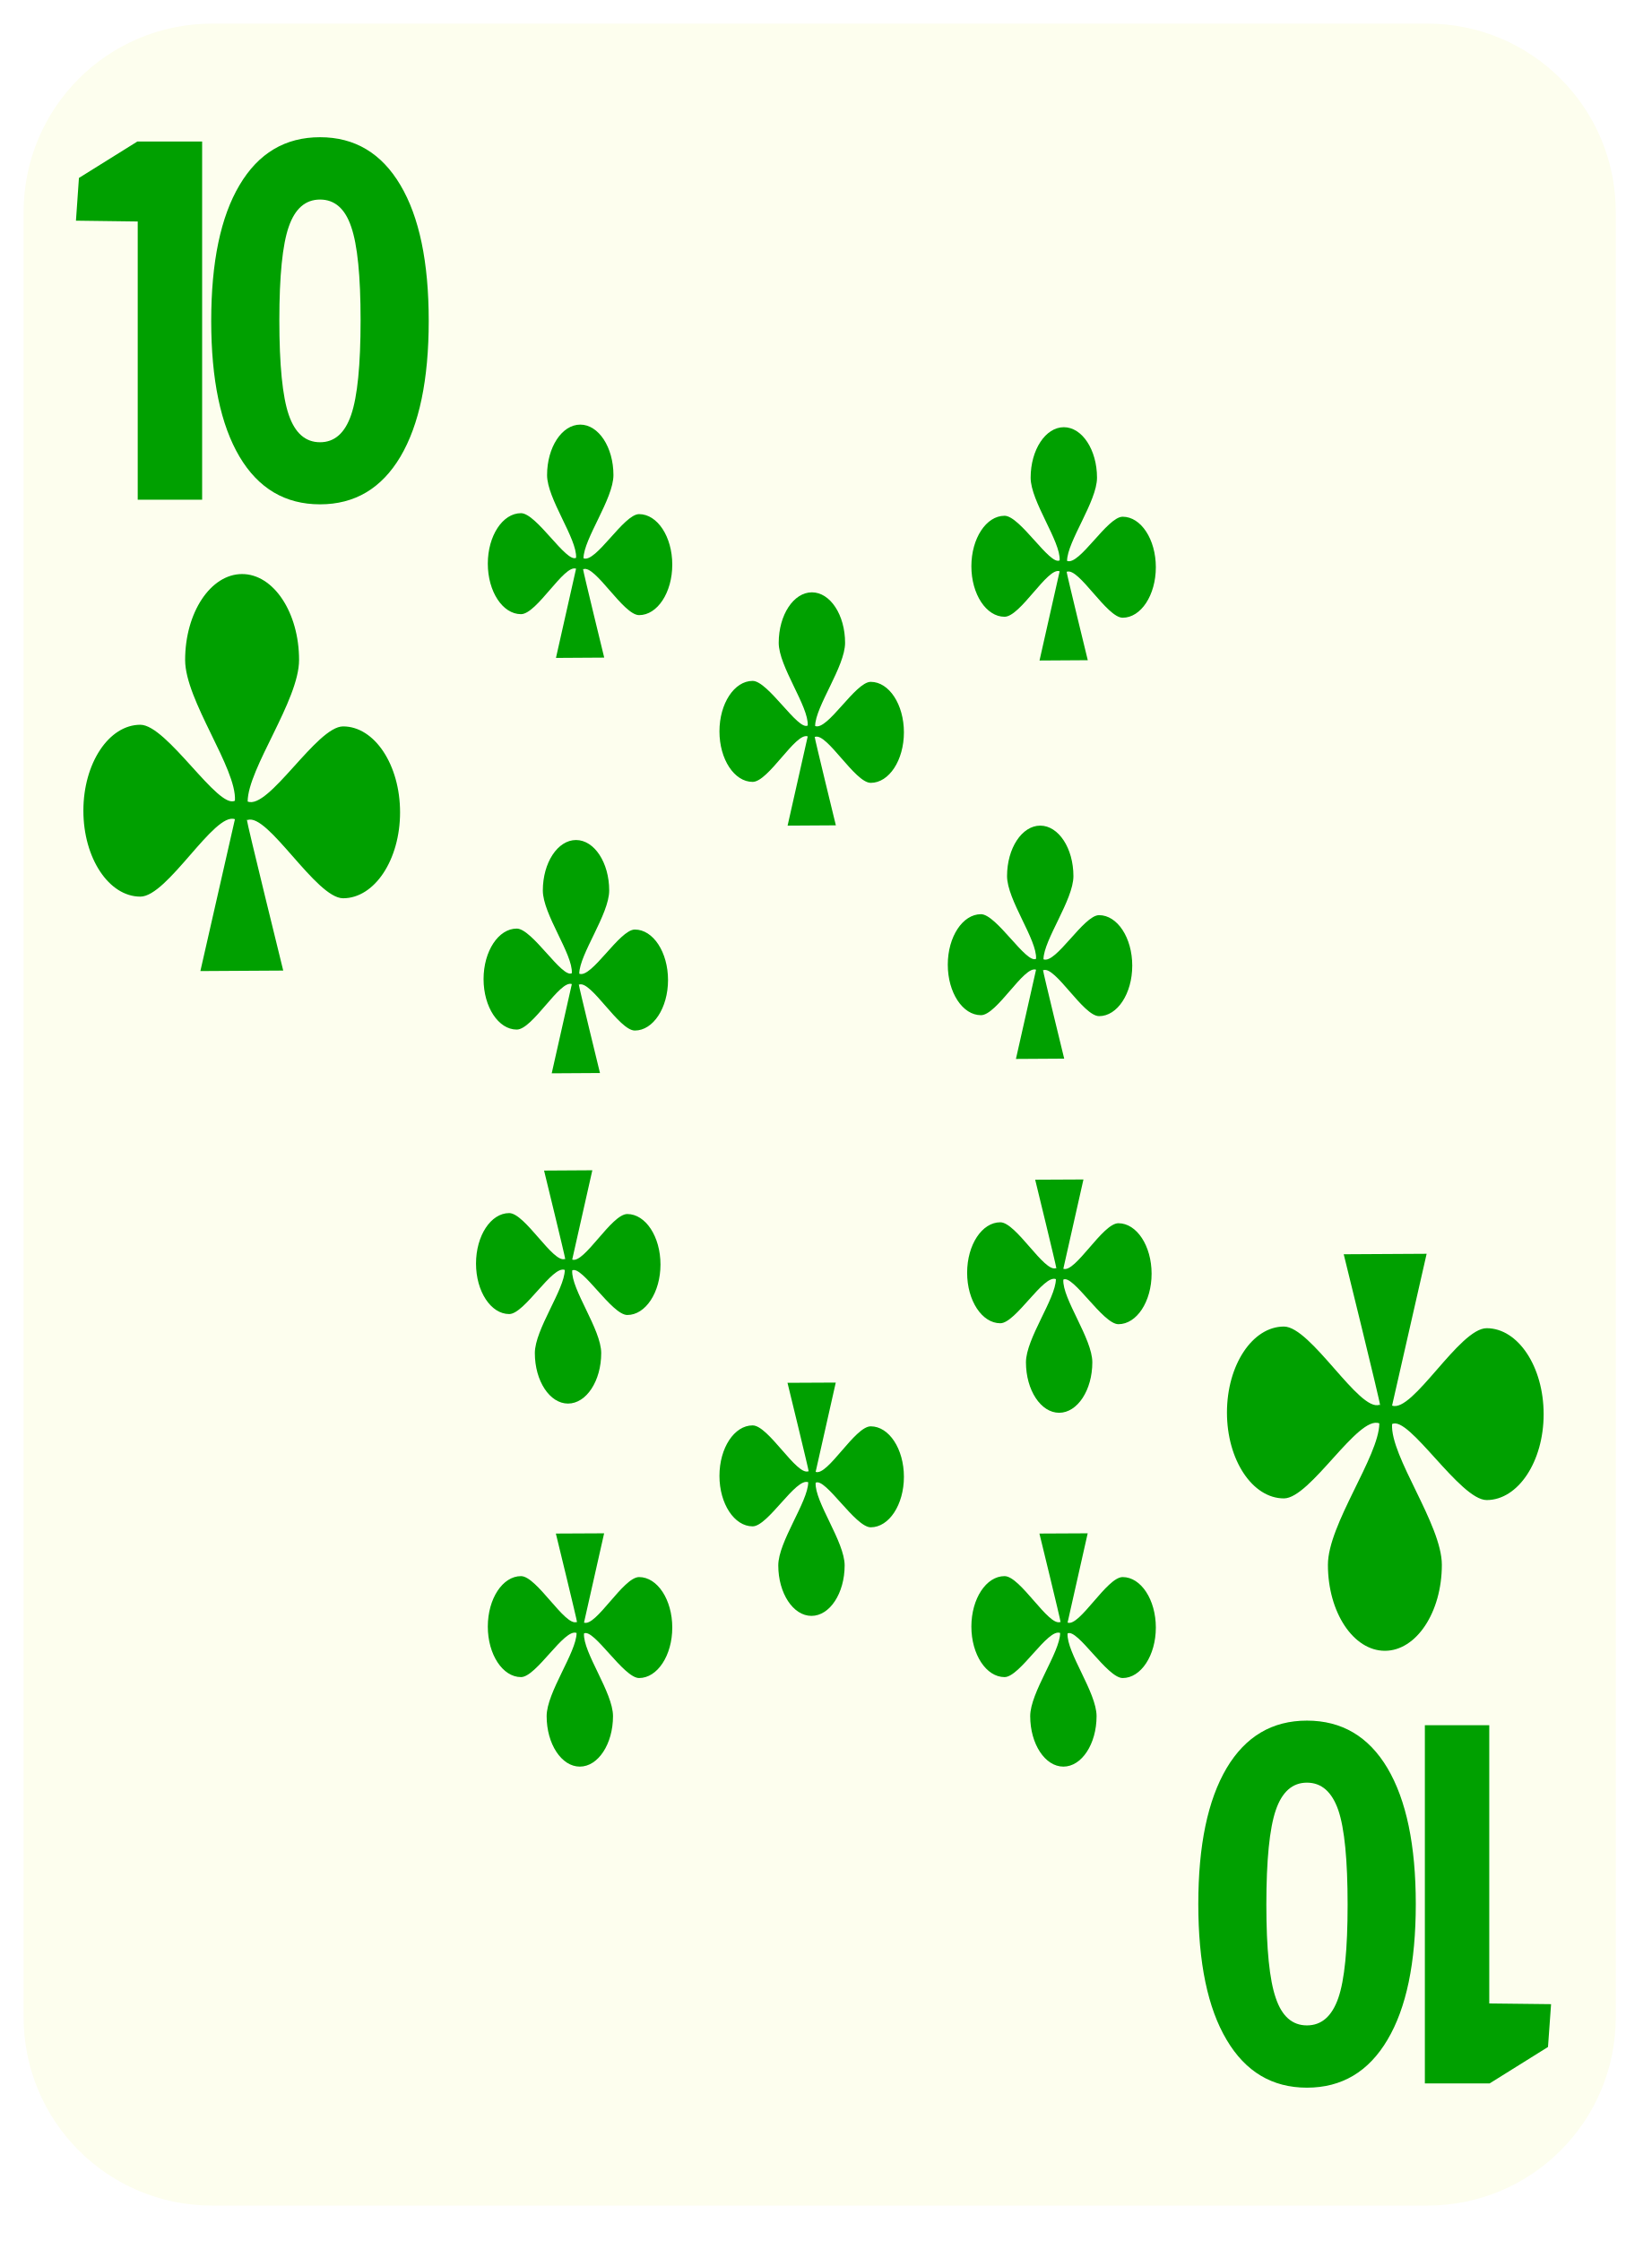
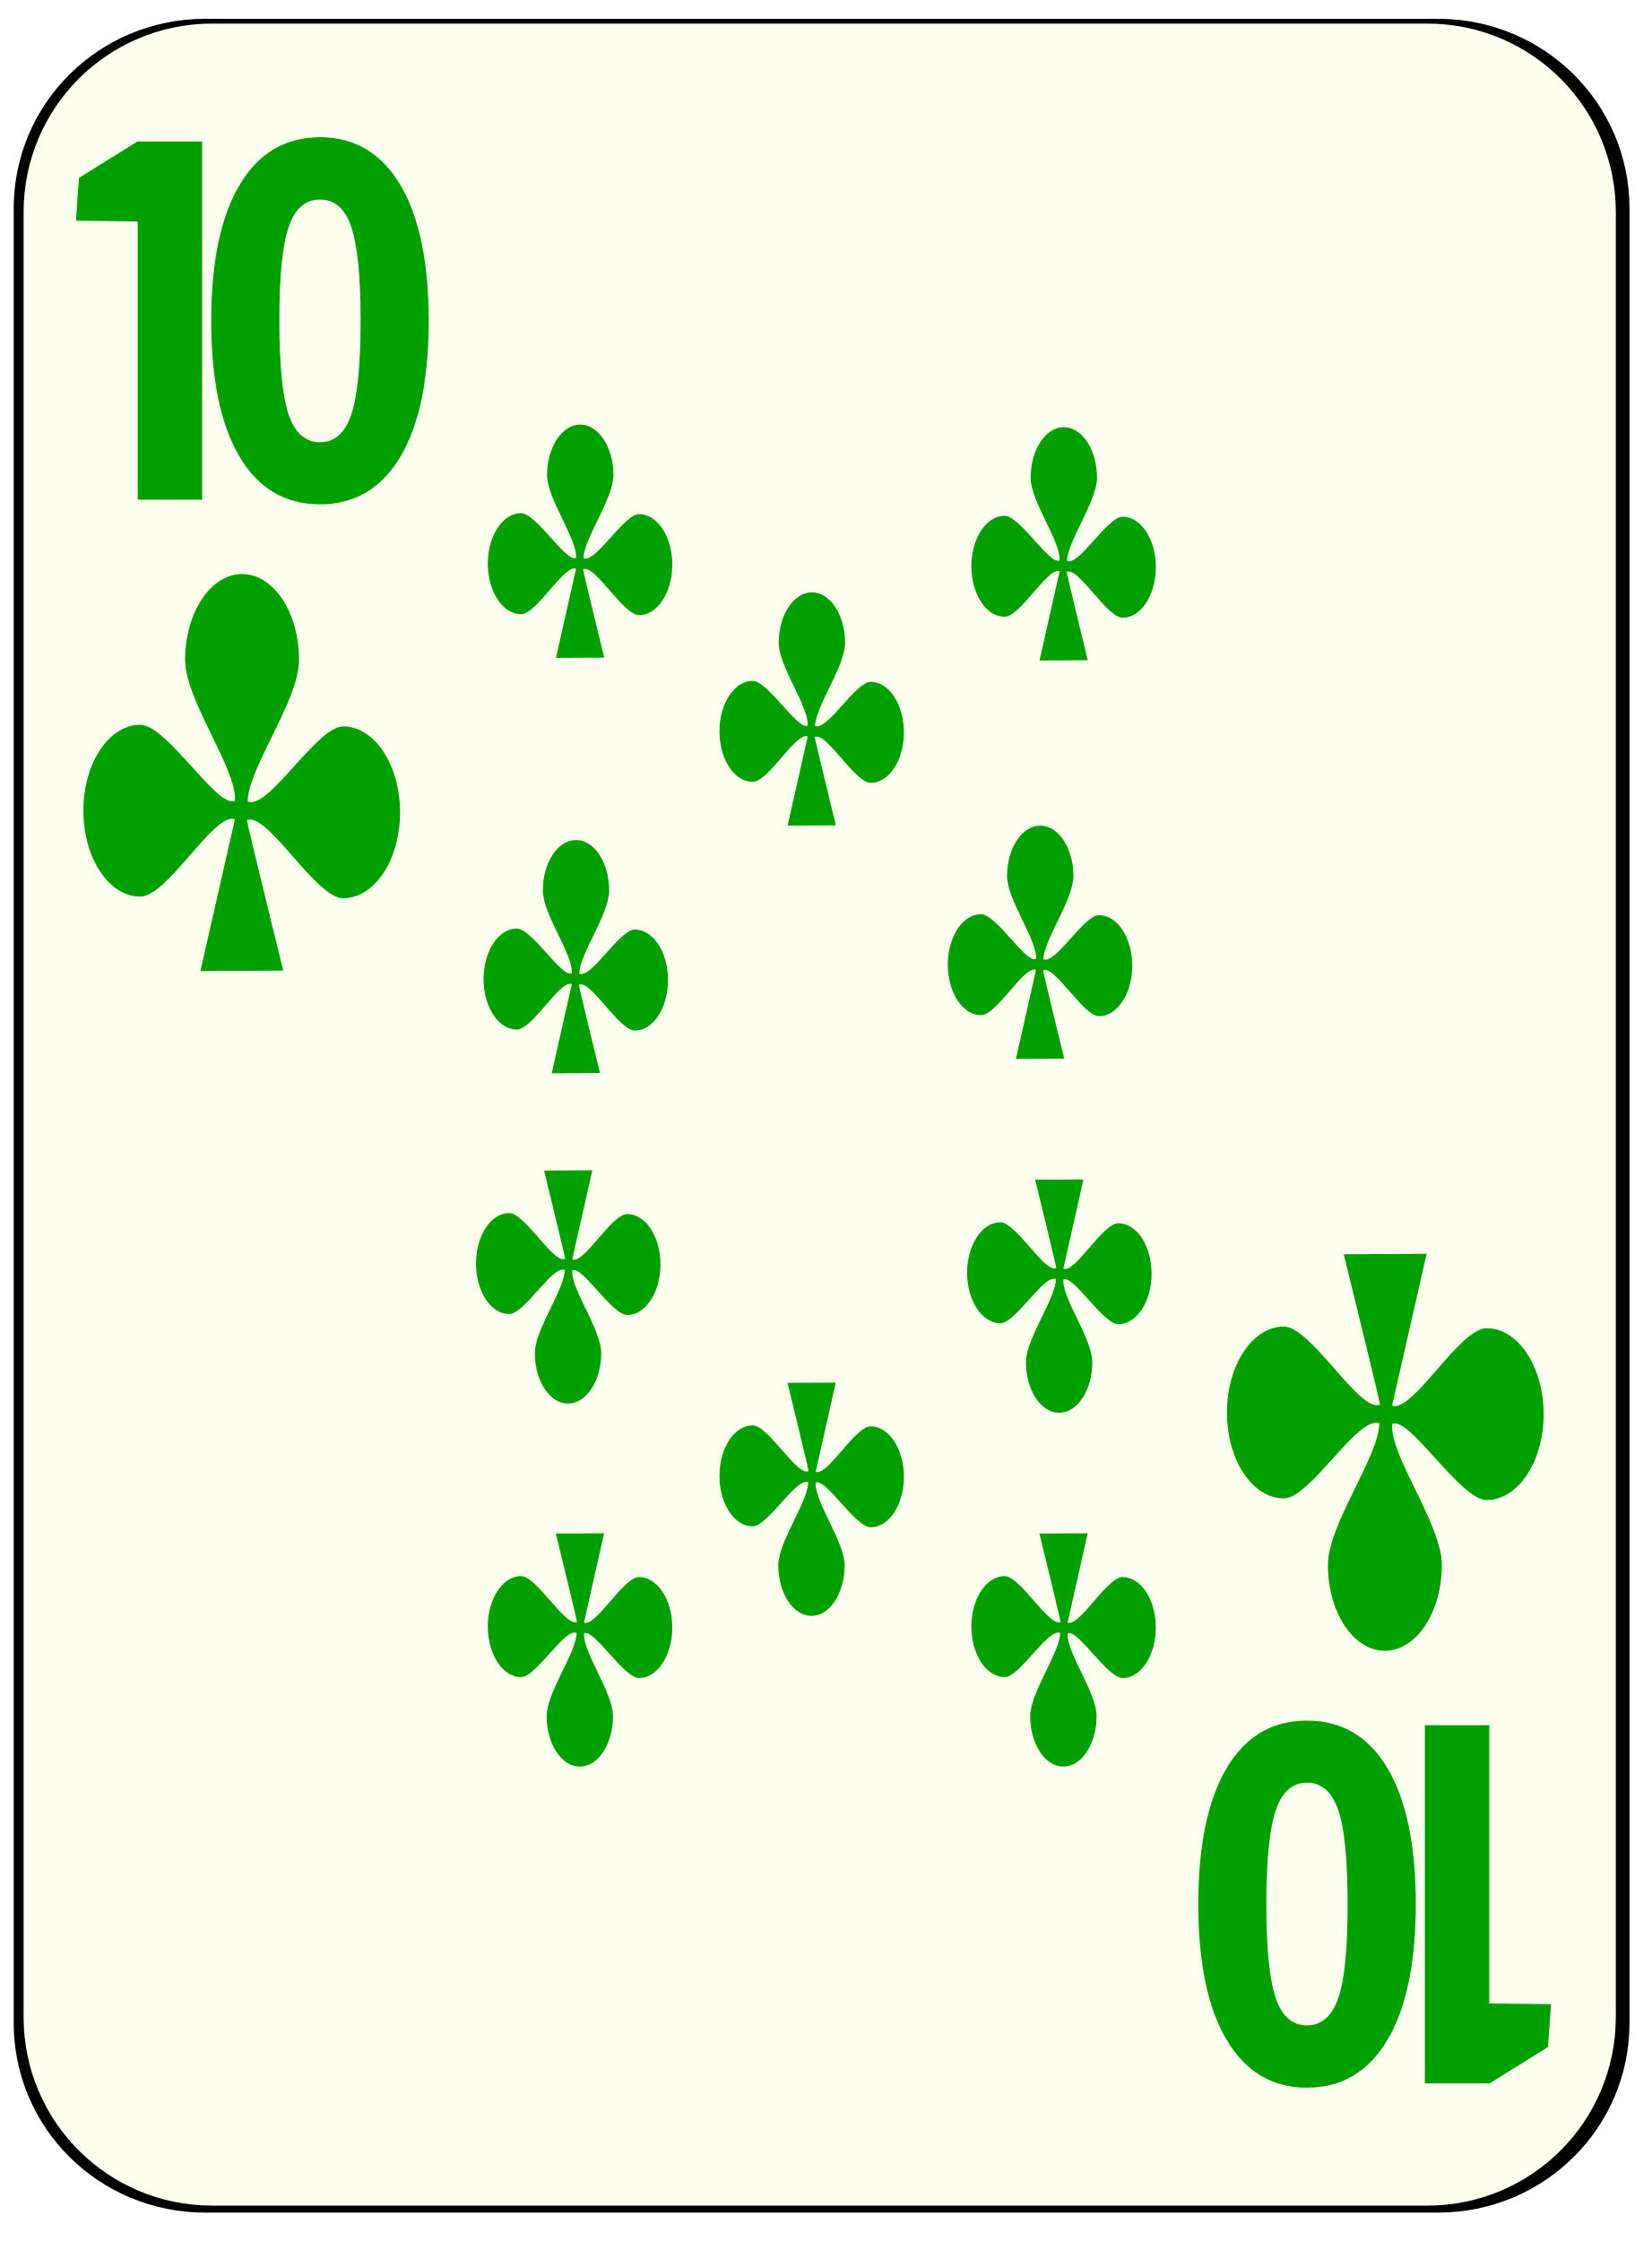
<svg xmlns="http://www.w3.org/2000/svg" id="svg2" viewBox="0 0 140 190" version="1.0" y="0" x="0">
  <g id="layer1">
    <g id="g5630">
+       <path id="rect1306-4" style="fill:#010101;fill-opacity:1" d="m 17.398,1.594 104.526,0 c 8.991,0 16.237,7.175 16.237,16.086 l 0,153.827 c 0,8.908 -7.246,16.086 -16.237,16.086 l -104.526,0 c -8.995,0 -16.237,-7.179 -16.237,-16.086 l 0,-153.827 c 0,-8.912 7.242,-16.086 16.237,-16.086 z" />
      <path id="rect1306" style="fill:#fdfeee" d="m18 2h103c8.86 0 16 7.136 16 16v153c0 8.86-7.14 16-16 16h-103c-8.864 0-16-7.14-16-16v-153c0-8.864 7.136-16 16-16z" />
    </g>
  </g>
  <path id="path908" style="fill-rule:evenodd;fill:#00a000" d="m20.527 48.67c-2.666 0-4.83 3.264-4.83 7.286 0 3.426 4.392 9.191 4.222 11.929-1.41 0.783-5.767-6.437-8.019-6.437-2.667 0-4.83 3.263-4.83 7.285 0 4.023 2.163 7.286 4.83 7.286 2.312 0 6.276-7.214 8.019-6.563l-2.929 12.874 7.024-0.042s-3.077-12.481-3.081-12.776h0.055v0.014c1.707-0.64 5.806 6.632 8.102 6.632 2.667 0 4.83-3.263 4.83-7.286 0-4.022-2.163-7.285-4.83-7.285-2.242 0-6.308 7.1-8.093 6.368 0.025-2.806 4.36-8.577 4.36-11.999 0-4.022-2.163-7.286-4.83-7.286z" />
  <path id="path2229" style="fill:#00a000" d="m11.677 42.368v-23.59l-5.237-0.069 0.253-3.622 4.954-3.089h5.492v30.37m13.434-15.222c0-3.75-0.265-6.389-0.796-7.916-0.52-1.541-1.4-2.311-2.641-2.311-1.24 0-2.125 0.77-2.656 2.311-0.53 1.527-0.795 4.166-0.795 7.916 0 3.791 0.265 6.464 0.795 8.018 0.531 1.554 1.416 2.331 2.656 2.331 1.231 0 2.111-0.777 2.641-2.331 0.531-1.554 0.796-4.227 0.796-8.018m5.777 0.061c0 4.97-0.8 8.807-2.401 11.513-1.601 2.693-3.872 4.039-6.813 4.039-2.951 0-5.227-1.346-6.827-4.039-1.601-2.706-2.401-6.543-2.401-11.513 0-4.983 0.8-8.821 2.401-11.514 1.6-2.706 3.876-4.059 6.827-4.059 2.941 0 5.212 1.353 6.813 4.059 1.601 2.693 2.401 6.531 2.401 11.514" />
  <path id="path4295" style="fill-rule:evenodd;fill:#00a000" d="m117.42 139.96c2.66 0 4.83-3.26 4.83-7.29 0-3.42-4.39-9.19-4.22-11.93 1.41-0.78 5.76 6.44 8.02 6.44 2.66 0 4.83-3.26 4.83-7.28 0-4.03-2.17-7.29-4.83-7.29-2.32 0-6.28 7.21-8.02 6.56l2.93-12.87-7.03 0.04s3.08 12.48 3.08 12.78h-0.05v-0.02c-1.71 0.64-5.81-6.63-8.1-6.63-2.67 0-4.83 3.27-4.83 7.29s2.16 7.28 4.83 7.28c2.24 0 6.3-7.1 8.09-6.36-0.03 2.8-4.36 8.57-4.36 11.99 0 4.03 2.16 7.29 4.83 7.29z" />
  <path id="path4297" style="fill:#00a000" d="m126.27 146.27v23.59l5.24 0.06-0.26 3.63-4.95 3.09h-5.49v-30.37m-13.44 15.22c0 3.75 0.27 6.39 0.8 7.91 0.52 1.55 1.4 2.32 2.64 2.32s2.12-0.77 2.66-2.32c0.53-1.52 0.79-4.16 0.79-7.91 0-3.79-0.26-6.47-0.79-8.02-0.54-1.55-1.42-2.33-2.66-2.33-1.23 0-2.11 0.78-2.64 2.33s-0.8 4.23-0.8 8.02m-5.77-0.06c0-4.97 0.8-8.81 2.4-11.52 1.6-2.69 3.87-4.03 6.81-4.03 2.95 0 5.23 1.34 6.83 4.03 1.6 2.71 2.4 6.55 2.4 11.52 0 4.98-0.8 8.82-2.4 11.51-1.6 2.71-3.88 4.06-6.83 4.06-2.94 0-5.21-1.35-6.81-4.06-1.6-2.69-2.4-6.53-2.4-11.51" />
  <path id="path2242" style="fill-rule:evenodd;fill:#00a000" d="m49.199 36c-1.553 0-2.814 1.918-2.814 4.281 0 2.014 2.559 5.402 2.459 7.011-0.821 0.459-3.359-3.783-4.671-3.783-1.553 0-2.813 1.917-2.813 4.281s1.26 4.281 2.813 4.281c1.347 0 3.656-4.239 4.671-3.856l-1.706 7.565 4.092-0.025s-1.793-7.334-1.795-7.507h0.032v0.008c0.995-0.376 3.382 3.897 4.72 3.897 1.553 0 2.813-1.918 2.813-4.281 0-2.364-1.26-4.282-2.813-4.282-1.307 0-3.675 4.173-4.714 3.743 0.014-1.649 2.539-5.04 2.539-7.052 0-2.363-1.26-4.281-2.813-4.281z" />
  <path id="path2250" style="fill-rule:evenodd;fill:#00a000" d="m68.839 50.22c-1.553 0-2.814 1.918-2.814 4.281 0 2.014 2.559 5.402 2.459 7.011-0.821 0.459-3.359-3.783-4.671-3.783-1.553 0-2.813 1.917-2.813 4.281s1.26 4.281 2.813 4.281c1.347 0 3.656-4.239 4.671-3.856l-1.706 7.565 4.092-0.025s-1.793-7.334-1.795-7.507h0.032v0.008c0.995-0.376 3.382 3.897 4.72 3.897 1.553 0 2.813-1.918 2.813-4.281 0-2.364-1.26-4.282-2.813-4.282-1.307 0-3.675 4.173-4.714 3.743 0.014-1.649 2.539-5.04 2.539-7.052 0-2.363-1.26-4.281-2.813-4.281z" />
  <path id="path2248" style="fill-rule:evenodd;fill:#00a000" d="m90.199 36.22c-1.553 0-2.814 1.918-2.814 4.281 0 2.014 2.559 5.402 2.459 7.011-0.821 0.459-3.359-3.783-4.671-3.783-1.553 0-2.813 1.917-2.813 4.281s1.26 4.281 2.813 4.281c1.347 0 3.656-4.239 4.671-3.856l-1.706 7.565 4.092-0.025s-1.793-7.334-1.795-7.507h0.032v0.008c0.995-0.376 3.382 3.897 4.72 3.897 1.553 0 2.813-1.918 2.813-4.281 0-2.364-1.26-4.282-2.813-4.282-1.307 0-3.675 4.173-4.714 3.743 0.014-1.649 2.539-5.04 2.539-7.052 0-2.363-1.26-4.281-2.813-4.281z" />
  <path id="path2254" style="fill-rule:evenodd;fill:#00a000" d="m48.839 71.22c-1.553 0-2.814 1.918-2.814 4.281 0 2.014 2.559 5.402 2.459 7.011-0.821 0.459-3.359-3.783-4.671-3.783-1.553 0-2.813 1.917-2.813 4.281s1.26 4.281 2.813 4.281c1.347 0 3.656-4.239 4.671-3.856l-1.706 7.565 4.092-0.025s-1.793-7.334-1.795-7.507h0.032v0.008c0.995-0.376 3.382 3.897 4.72 3.897 1.553 0 2.813-1.918 2.813-4.281 0-2.364-1.26-4.282-2.813-4.282-1.307 0-3.675 4.173-4.714 3.743 0.014-1.649 2.539-5.04 2.539-7.052 0-2.363-1.26-4.281-2.813-4.281z" />
  <path id="path2252" style="fill-rule:evenodd;fill:#00a000" d="m88.199 70c-1.553 0-2.814 1.918-2.814 4.281 0 2.014 2.559 5.402 2.459 7.011-0.821 0.459-3.359-3.783-4.671-3.783-1.553 0-2.813 1.917-2.813 4.281s1.26 4.281 2.813 4.281c1.347 0 3.656-4.239 4.671-3.856l-1.706 7.565 4.092-0.025s-1.793-7.334-1.795-7.507h0.032v0.008c0.995-0.376 3.382 3.897 4.72 3.897 1.553 0 2.813-1.918 2.813-4.281 0-2.364-1.26-4.282-2.813-4.282-1.307 0-3.675 4.173-4.714 3.743 0.014-1.649 2.539-5.04 2.539-7.052 0-2.363-1.26-4.281-2.813-4.281z" />
  <path id="path2258" style="fill-rule:evenodd;fill:#00a000" d="m48.161 119c1.553 0 2.814-1.92 2.814-4.28 0-2.01-2.559-5.4-2.459-7.01 0.821-0.46 3.359 3.78 4.671 3.78 1.553 0 2.813-1.92 2.813-4.28s-1.26-4.28-2.813-4.28c-1.347 0-3.656 4.24-4.671 3.86l1.706-7.57-4.092 0.025s1.793 7.335 1.795 7.505h-0.032v-0.01c-0.995 0.38-3.382-3.89-4.72-3.89-1.553 0-2.813 1.91-2.813 4.28 0 2.36 1.26 4.28 2.813 4.28 1.307 0 3.675-4.17 4.714-3.74-0.014 1.65-2.539 5.04-2.539 7.05 0 2.36 1.26 4.28 2.813 4.28z" />
  <path id="path2256" style="fill-rule:evenodd;fill:#00a000" d="m89.801 119.78c1.553 0 2.814-1.92 2.814-4.28 0-2.01-2.559-5.4-2.459-7.01 0.821-0.46 3.359 3.78 4.671 3.78 1.553 0 2.813-1.92 2.813-4.28s-1.26-4.28-2.813-4.28c-1.347 0-3.656 4.24-4.671 3.86l1.706-7.57-4.092 0.02s1.793 7.34 1.795 7.51h-0.032v-0.01c-0.995 0.38-3.382-3.89-4.72-3.89-1.553 0-2.813 1.91-2.813 4.28 0 2.36 1.26 4.28 2.813 4.28 1.307 0 3.675-4.17 4.714-3.74-0.014 1.65-2.539 5.04-2.539 7.05 0 2.36 1.26 4.28 2.813 4.28z" />
  <path id="path2262" style="fill-rule:evenodd;fill:#00a000" d="m68.801 137c1.553 0 2.814-1.92 2.814-4.28 0-2.01-2.559-5.4-2.459-7.01 0.821-0.46 3.359 3.78 4.671 3.78 1.553 0 2.813-1.92 2.813-4.28s-1.26-4.28-2.813-4.28c-1.347 0-3.656 4.24-4.671 3.86l1.706-7.57-4.092 0.02s1.793 7.34 1.795 7.51h-0.032v-0.01c-0.995 0.38-3.382-3.89-4.72-3.89-1.553 0-2.813 1.91-2.813 4.28 0 2.36 1.26 4.28 2.813 4.28 1.307 0 3.675-4.17 4.714-3.74-0.014 1.65-2.539 5.04-2.539 7.05 0 2.36 1.26 4.28 2.813 4.28z" />
  <path id="path2264" style="fill-rule:evenodd;fill:#00a000" d="m90.161 149.78c1.553 0 2.814-1.92 2.814-4.28 0-2.01-2.559-5.4-2.459-7.01 0.821-0.46 3.359 3.78 4.671 3.78 1.553 0 2.813-1.92 2.813-4.28s-1.26-4.28-2.813-4.28c-1.347 0-3.656 4.24-4.671 3.86l1.706-7.57-4.092 0.02s1.793 7.34 1.795 7.51h-0.032v-0.01c-0.995 0.38-3.382-3.89-4.72-3.89-1.553 0-2.813 1.91-2.813 4.28 0 2.36 1.26 4.28 2.813 4.28 1.307 0 3.675-4.17 4.714-3.74-0.014 1.65-2.539 5.04-2.539 7.05 0 2.36 1.26 4.28 2.813 4.28z" />
  <path id="path2260" style="fill-rule:evenodd;fill:#00a000" d="m49.161 149.78c1.553 0 2.814-1.92 2.814-4.28 0-2.01-2.559-5.4-2.459-7.01 0.821-0.46 3.359 3.78 4.671 3.78 1.553 0 2.813-1.92 2.813-4.28s-1.26-4.28-2.813-4.28c-1.347 0-3.656 4.24-4.671 3.86l1.706-7.57-4.092 0.02s1.793 7.34 1.795 7.51h-0.032v-0.01c-0.995 0.38-3.382-3.89-4.72-3.89-1.553 0-2.813 1.91-2.813 4.28 0 2.36 1.26 4.28 2.813 4.28 1.307 0 3.675-4.17 4.714-3.74-0.014 1.65-2.539 5.04-2.539 7.05 0 2.36 1.26 4.28 2.813 4.28z" />
</svg>
